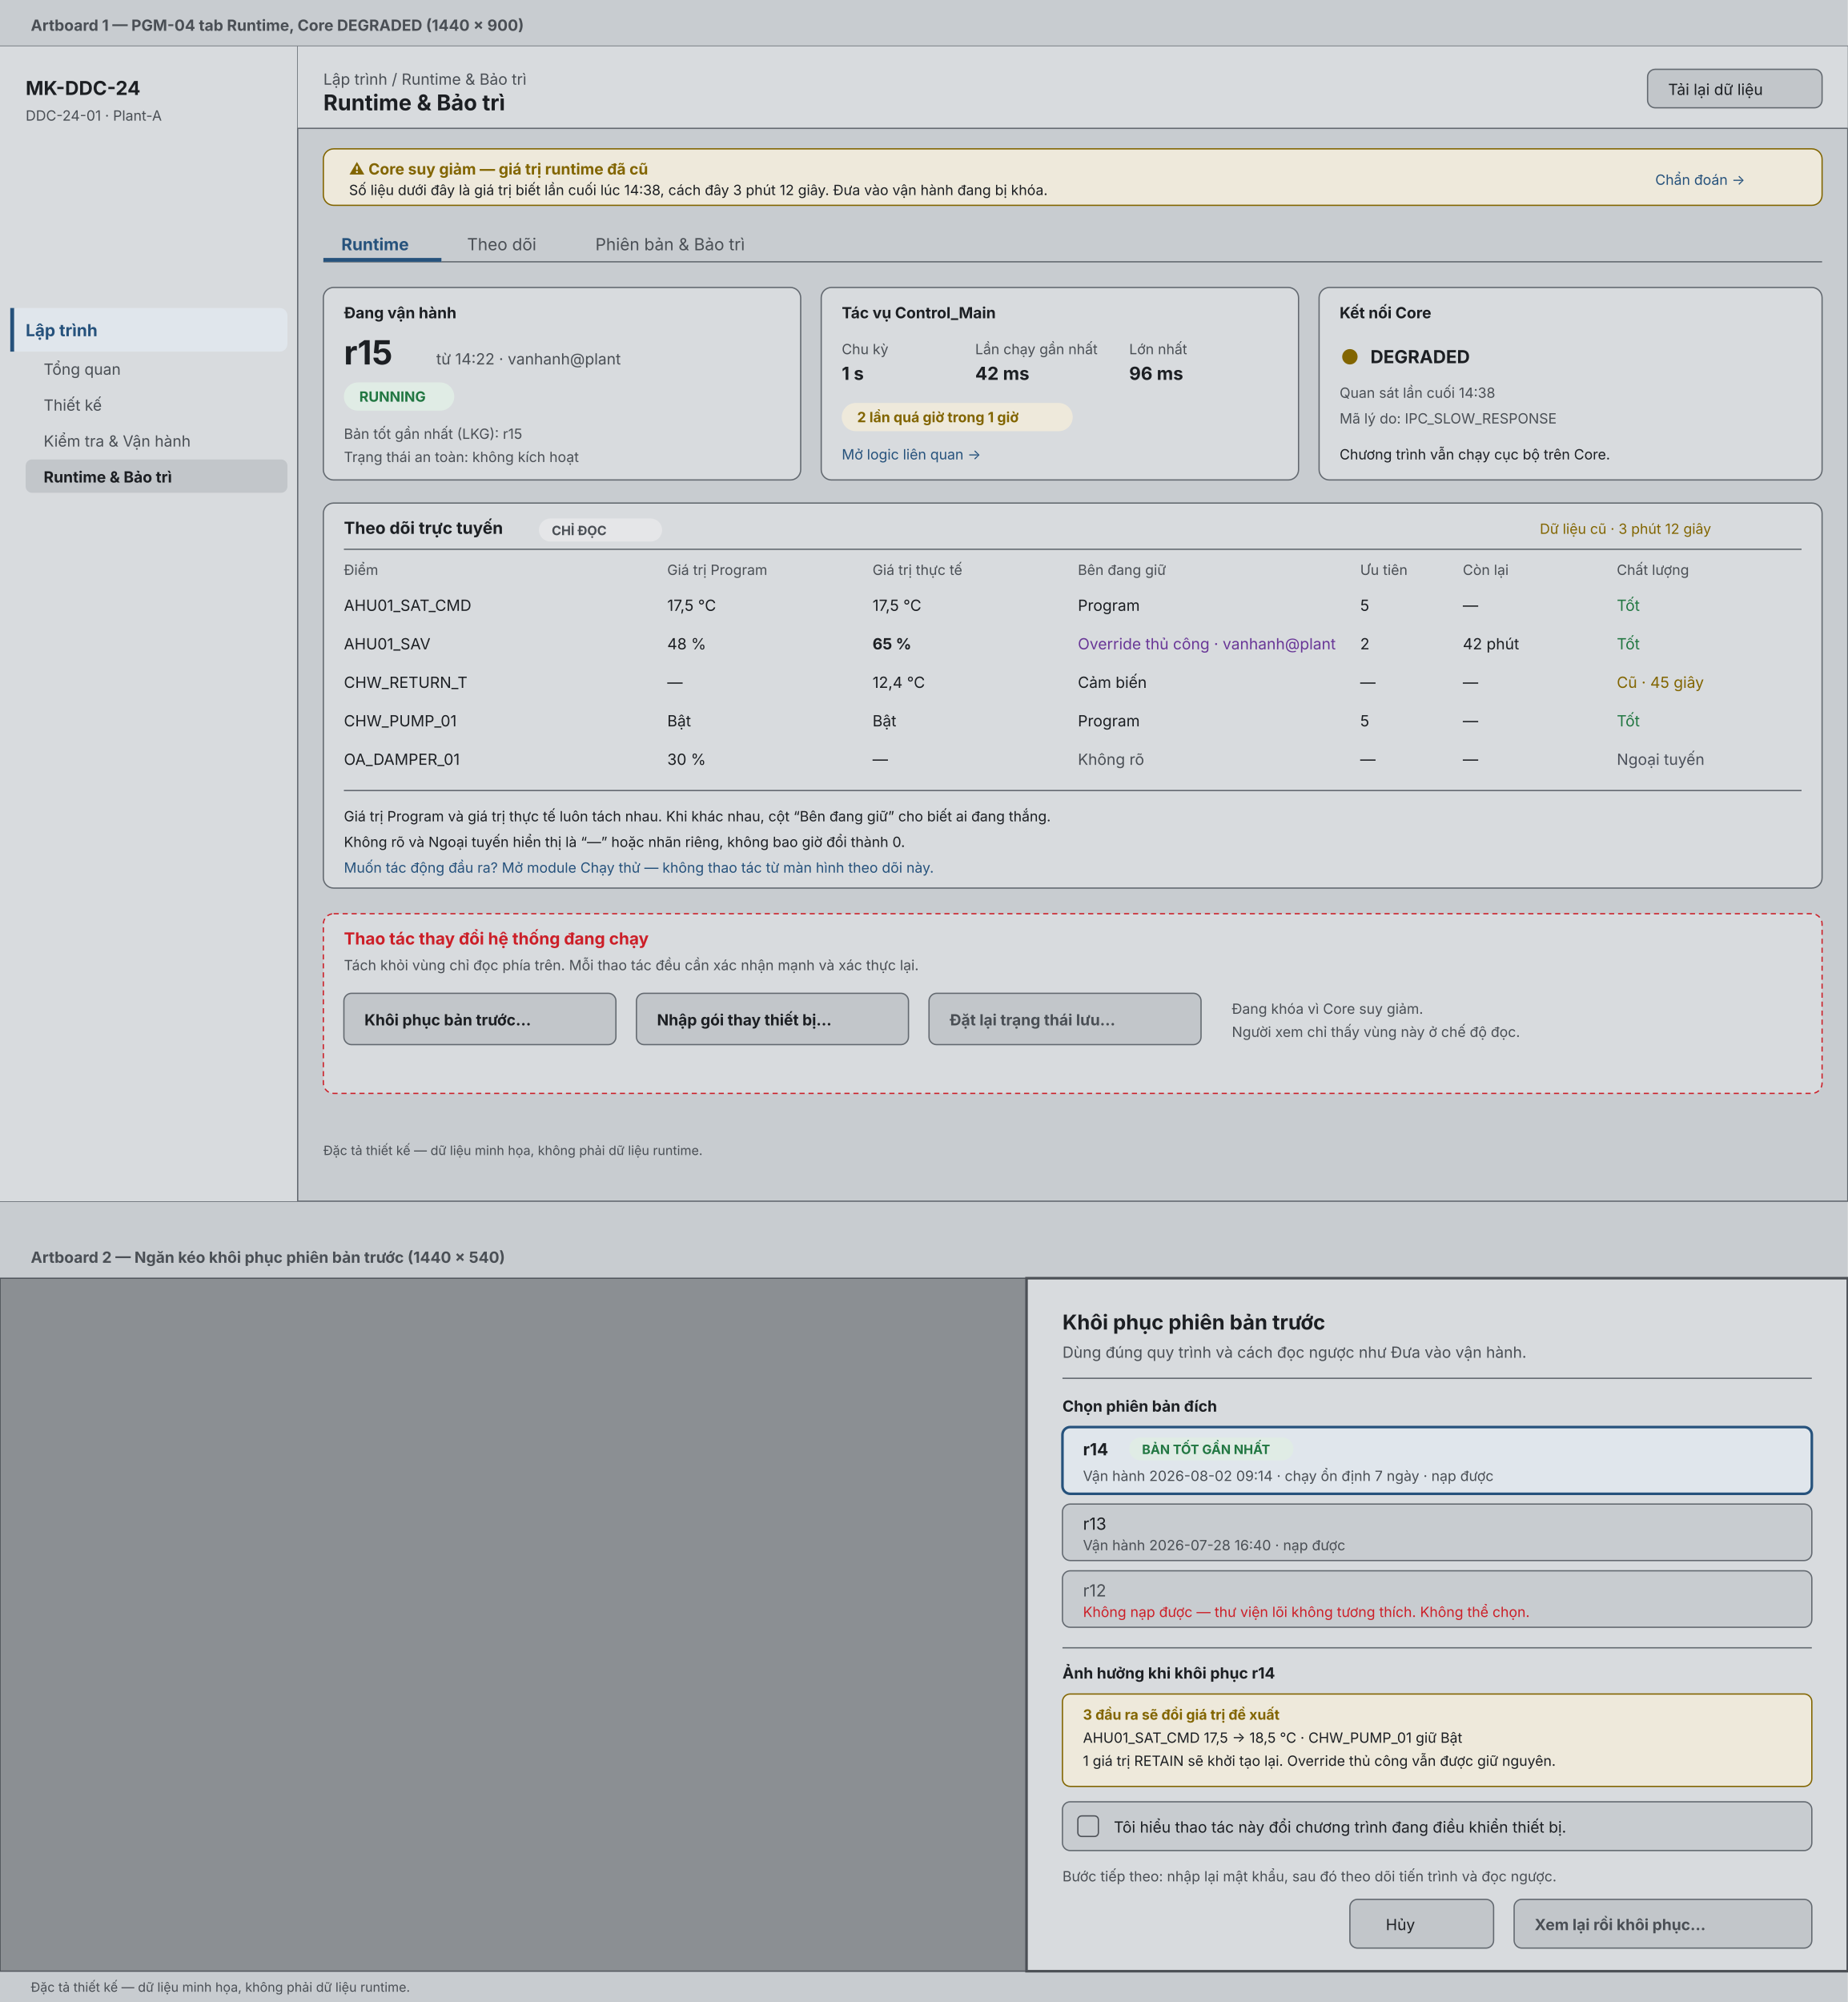
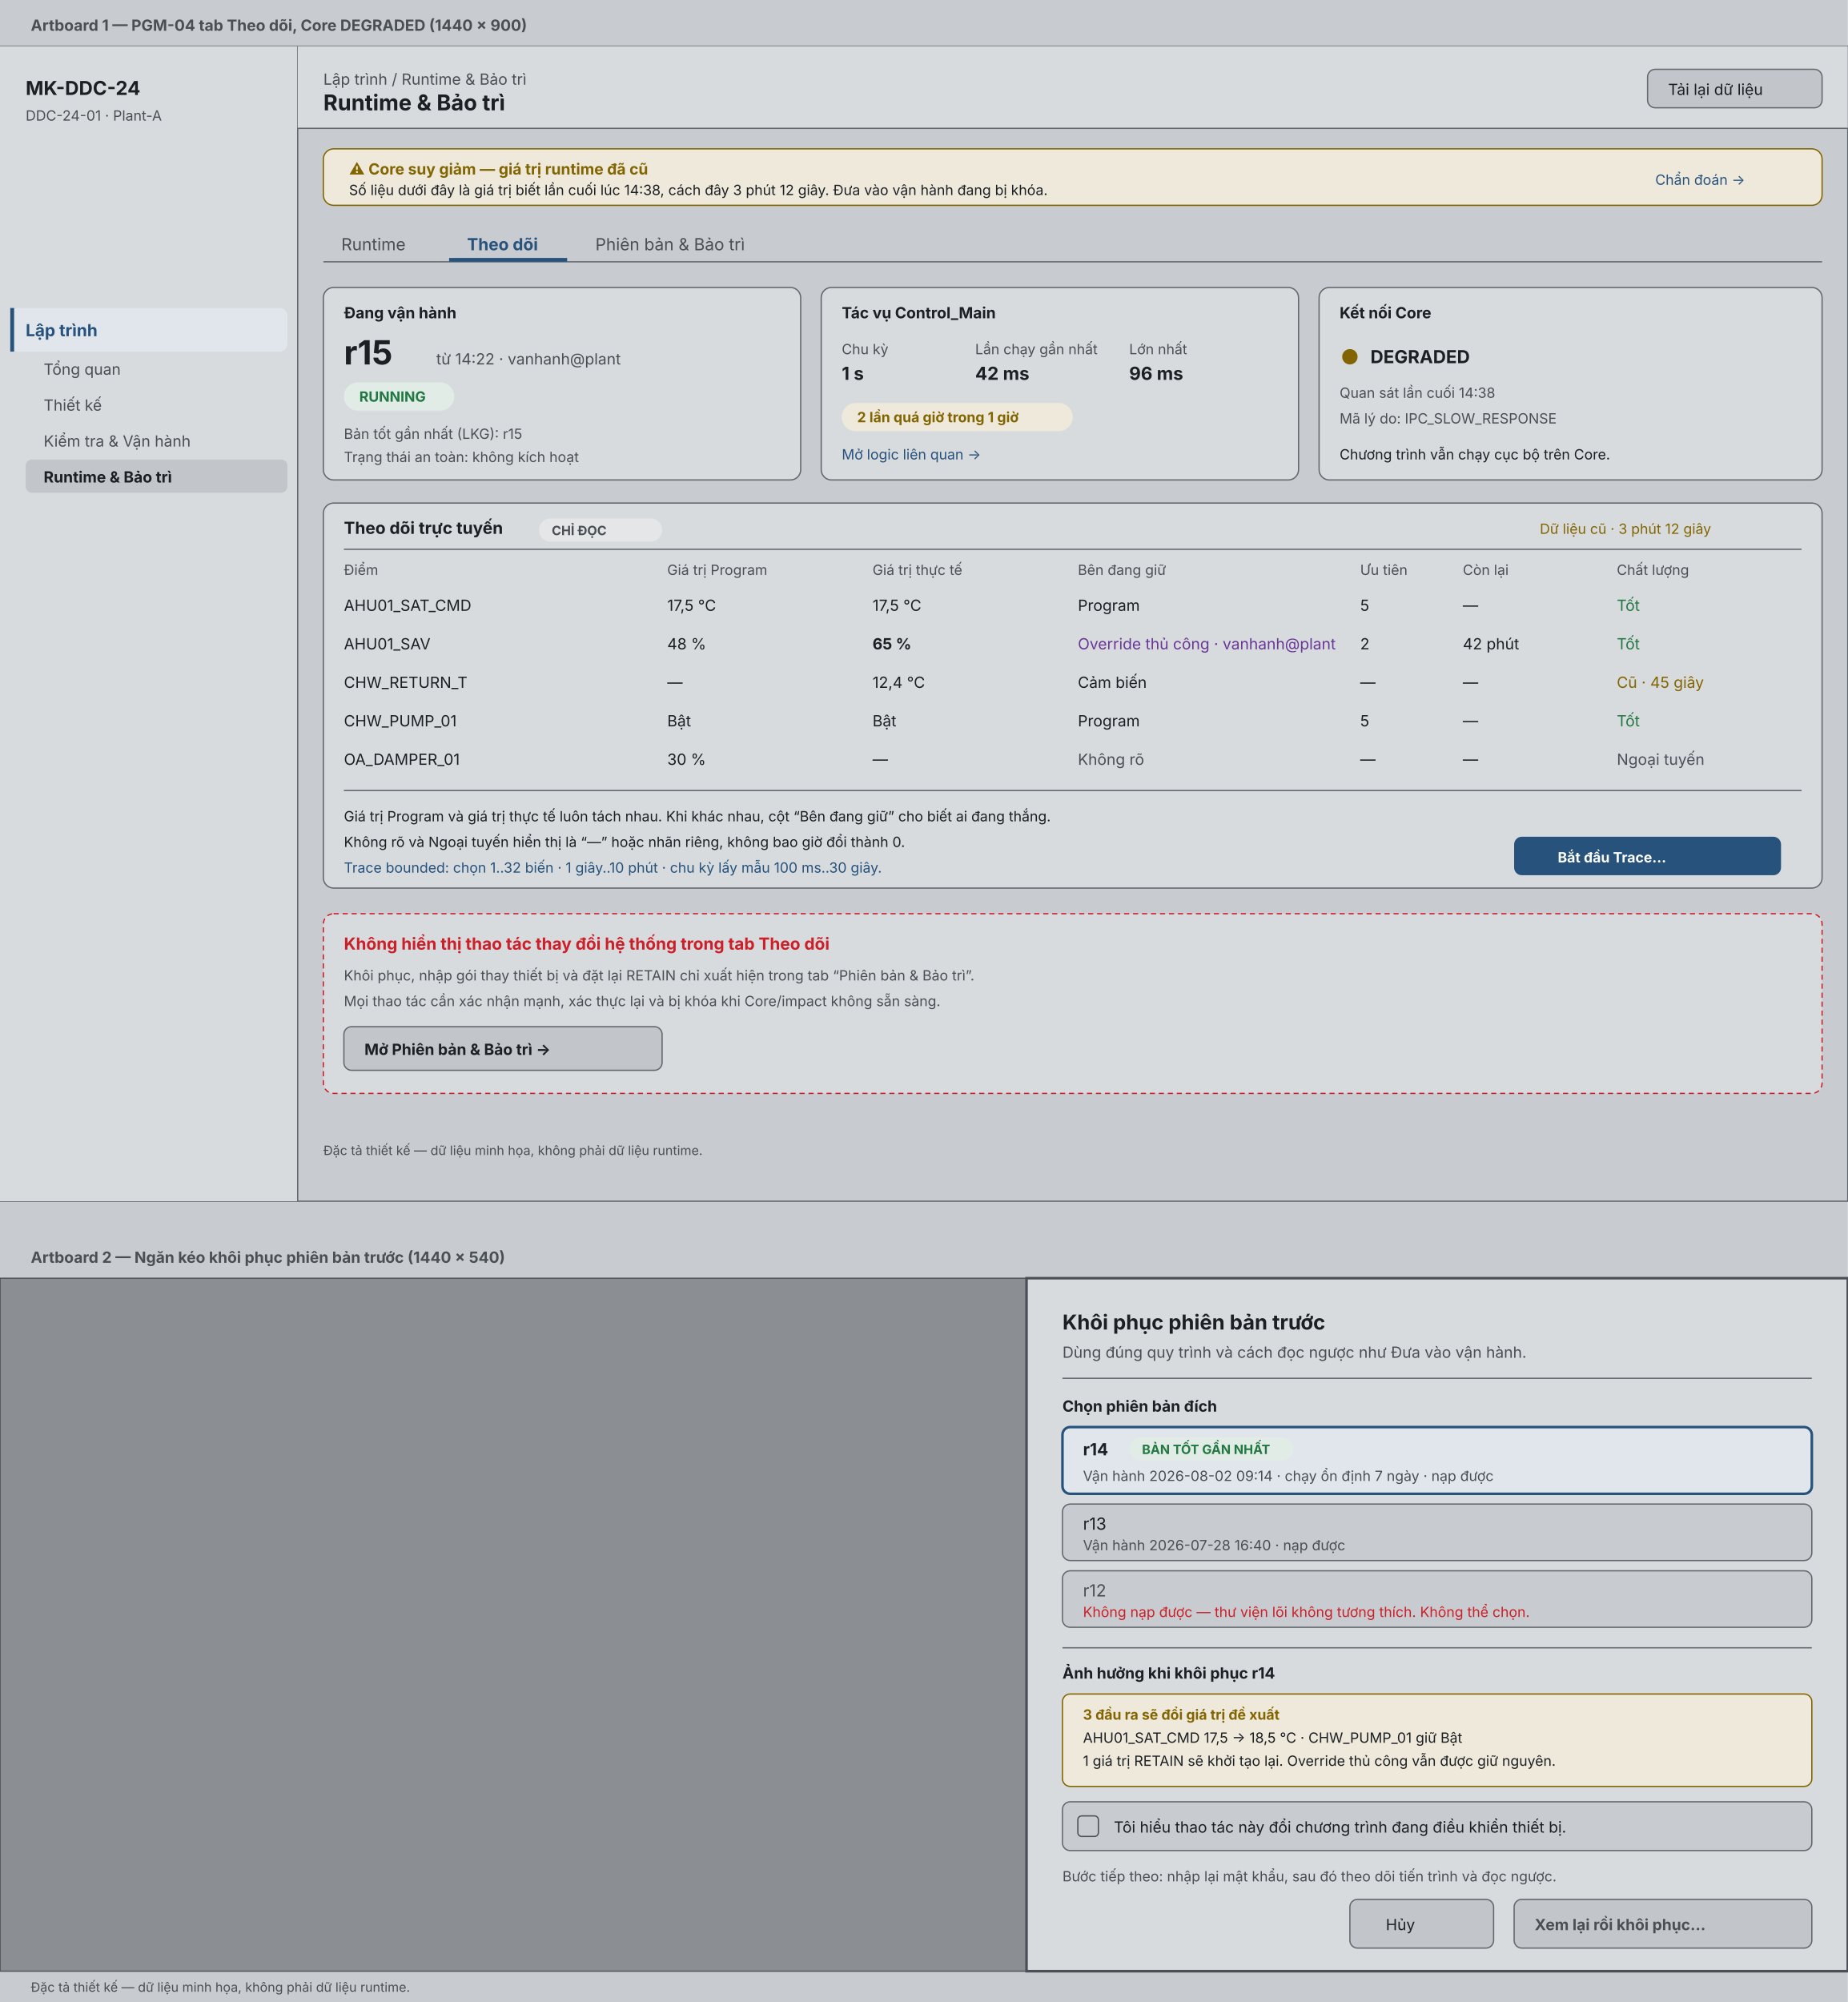
<svg xmlns="http://www.w3.org/2000/svg" width="1440" height="1560" viewBox="0 0 1440 1560" font-family="Inter, Segoe UI, Roboto, Helvetica, Arial, 'DejaVu Sans', sans-serif">
  <rect width="1440" height="1560" fill="#C8CCD0" />
-   <text x="24" y="24" font-size="12" font-weight="700" fill="#4A4F55">Artboard 1 — PGM-04 tab Runtime, Core DEGRADED (1440 × 900)</text>
+   <text x="24" y="24" font-size="12" font-weight="700" fill="#4A4F55">Artboard 1 — PGM-04 tab Theo dõi, Core DEGRADED (1440 × 900)</text>
  <g transform="translate(0,36)">
    <rect x="0" y="0" width="1440" height="900" fill="#C8CCD0" stroke="#636970" />
    <rect x="0" y="0" width="232" height="900" fill="#D8DBDE" />
    <line x1="232" y1="0" x2="232" y2="900" stroke="#636970" />
    <text x="20" y="38" font-size="15" font-weight="700" fill="#1C1F23">MK-DDC-24</text>
    <text x="20" y="58" font-size="11" fill="#4A4F55">DDC-24-01 · Plant-A</text>
    <rect x="8" y="204" width="216" height="34" rx="6" fill="#E0E6EC" />
    <rect x="8" y="204" width="3" height="34" fill="#26527C" />
    <text x="20" y="226" font-size="13" font-weight="700" fill="#26527C">Lập trình</text>
    <g font-size="12" fill="#4A4F55">
      <text x="34" y="256">Tổng quan</text>
      <text x="34" y="284">Thiết kế</text>
      <text x="34" y="312">Kiểm tra &amp; Vận hành</text>
    </g>
    <rect x="20" y="322" width="204" height="26" rx="5" fill="#C2C6CA" />
    <text x="34" y="340" font-size="12" font-weight="700" fill="#1C1F23">Runtime &amp; Bảo trì</text>
    <rect x="232" y="0" width="1208" height="64" fill="#D8DBDE" />
    <line x1="232" y1="64" x2="1440" y2="64" stroke="#636970" />
    <text x="252" y="30" font-size="12" fill="#4A4F55">Lập trình / Runtime &amp; Bảo trì</text>
    <text x="252" y="50" font-size="17" font-weight="700" fill="#1C1F23">Runtime &amp; Bảo trì</text>
    <rect x="1284" y="18" width="136" height="30" rx="6" fill="#C2C6CA" stroke="#636970" />
    <text x="1300" y="38" font-size="12" fill="#1C1F23">Tải lại dữ liệu</text>
    <rect x="252" y="80" width="1168" height="44" rx="8" fill="#EEE9DB" stroke="#826500" />
    <text x="272" y="100" font-size="12" font-weight="700" fill="#826500">⚠ Core suy giảm — giá trị runtime đã cũ</text>
    <text x="272" y="116" font-size="11" fill="#1C1F23">Số liệu dưới đây là giá trị biết lần cuối lúc 14:38, cách đây 3 phút 12 giây. Đưa vào vận hành đang bị khóa.</text>
    <text x="1290" y="108" font-size="11" fill="#26527C">Chẩn đoán →</text>
    <line x1="252" y1="168" x2="1420" y2="168" stroke="#636970" />
-     <rect x="252" y="140" width="92" height="28" fill="#C8CCD0" />
-     <text x="266" y="159" font-size="13" font-weight="700" fill="#26527C">Runtime</text>
-     <rect x="252" y="165" width="92" height="3" fill="#26527C" />
-     <text x="364" y="159" font-size="13" fill="#4A4F55">Theo dõi</text>
+     <text x="266" y="159" font-size="13" fill="#4A4F55">Runtime</text>
+     <rect x="350" y="140" width="92" height="28" fill="#C8CCD0" />
+     <text x="364" y="159" font-size="13" font-weight="700" fill="#26527C">Theo dõi</text>
+     <rect x="350" y="165" width="92" height="3" fill="#26527C" />
    <text x="464" y="159" font-size="13" fill="#4A4F55">Phiên bản &amp; Bảo trì</text>
    <rect x="252" y="188" width="372" height="150" rx="8" fill="#D8DBDE" stroke="#636970" />
    <text x="268" y="212" font-size="12" font-weight="700" fill="#1C1F23">Đang vận hành</text>
    <text x="268" y="248" font-size="26" font-weight="700" fill="#1C1F23">r15</text>
    <text x="340" y="248" font-size="12" fill="#4A4F55">từ 14:22 · vanhanh@plant</text>
    <rect x="268" y="262" width="86" height="22" rx="11" fill="#E0ECE5" />
    <text x="280" y="277" font-size="11" font-weight="700" fill="#227742">RUNNING</text>
    <text x="268" y="306" font-size="11" fill="#4A4F55">Bản tốt gần nhất (LKG): r15</text>
    <text x="268" y="324" font-size="11" fill="#4A4F55">Trạng thái an toàn: không kích hoạt</text>
    <rect x="640" y="188" width="372" height="150" rx="8" fill="#D8DBDE" stroke="#636970" />
    <text x="656" y="212" font-size="12" font-weight="700" fill="#1C1F23">Tác vụ Control_Main</text>
    <text x="656" y="240" font-size="11" fill="#4A4F55">Chu kỳ</text>
    <text x="656" y="260" font-size="14" font-weight="700" fill="#1C1F23">1 s</text>
    <text x="760" y="240" font-size="11" fill="#4A4F55">Lần chạy gần nhất</text>
    <text x="760" y="260" font-size="14" font-weight="700" fill="#1C1F23">42 ms</text>
    <text x="880" y="240" font-size="11" fill="#4A4F55">Lớn nhất</text>
    <text x="880" y="260" font-size="14" font-weight="700" fill="#1C1F23">96 ms</text>
    <rect x="656" y="278" width="180" height="22" rx="11" fill="#EEE9DB" />
    <text x="668" y="293" font-size="11" font-weight="700" fill="#826500">2 lần quá giờ trong 1 giờ</text>
    <text x="656" y="322" font-size="11" fill="#26527C">Mở logic liên quan →</text>
    <rect x="1028" y="188" width="392" height="150" rx="8" fill="#D8DBDE" stroke="#636970" />
    <text x="1044" y="212" font-size="12" font-weight="700" fill="#1C1F23">Kết nối Core</text>
    <circle cx="1052" cy="242" r="6" fill="#826500" />
    <text x="1068" y="247" font-size="14" font-weight="700" fill="#1C1F23">DEGRADED</text>
    <text x="1044" y="274" font-size="11" fill="#4A4F55">Quan sát lần cuối 14:38</text>
    <text x="1044" y="294" font-size="11" fill="#4A4F55">Mã lý do: IPC_SLOW_RESPONSE</text>
    <text x="1044" y="322" font-size="11" fill="#1C1F23">Chương trình vẫn chạy cục bộ trên Core.</text>
    <rect x="252" y="356" width="1168" height="300" rx="8" fill="#D8DBDE" stroke="#636970" />
    <text x="268" y="380" font-size="13" font-weight="700" fill="#1C1F23">Theo dõi trực tuyến</text>
    <rect x="420" y="368" width="96" height="18" rx="9" fill="#E5E6E8" />
    <text x="430" y="381" font-size="10" font-weight="700" fill="#4A4F55">CHỈ ĐỌC</text>
    <text x="1200" y="380" font-size="11" fill="#826500">Dữ liệu cũ · 3 phút 12 giây</text>
    <line x1="268" y1="392" x2="1404" y2="392" stroke="#636970" />
    <g font-size="11" fill="#4A4F55">
      <text x="268" y="412">Điểm</text>
      <text x="520" y="412">Giá trị Program</text>
      <text x="680" y="412">Giá trị thực tế</text>
      <text x="840" y="412">Bên đang giữ</text>
      <text x="1060" y="412">Ưu tiên</text>
      <text x="1140" y="412">Còn lại</text>
      <text x="1260" y="412">Chất lượng</text>
    </g>
    <g font-size="12" fill="#1C1F23">
      <text x="268" y="440">AHU01_SAT_CMD</text>
      <text x="520" y="440">17,5 °C</text>
      <text x="680" y="440">17,5 °C</text>
      <text x="840" y="440">Program</text>
      <text x="1060" y="440">5</text>
      <text x="1140" y="440">—</text>
      <text x="1260" y="440" fill="#227742">Tốt</text>
    </g>
    <g font-size="12" fill="#1C1F23">
      <text x="268" y="470">AHU01_SAV</text>
      <text x="520" y="470">48 %</text>
      <text x="680" y="470" font-weight="700">65 %</text>
      <text x="840" y="470" fill="#693797">Override thủ công · vanhanh@plant</text>
      <text x="1060" y="470">2</text>
      <text x="1140" y="470">42 phút</text>
      <text x="1260" y="470" fill="#227742">Tốt</text>
    </g>
    <g font-size="12" fill="#1C1F23">
      <text x="268" y="500">CHW_RETURN_T</text>
      <text x="520" y="500">—</text>
      <text x="680" y="500">12,4 °C</text>
      <text x="840" y="500">Cảm biến</text>
      <text x="1060" y="500">—</text>
      <text x="1140" y="500">—</text>
      <text x="1260" y="500" fill="#826500">Cũ · 45 giây</text>
    </g>
    <g font-size="12" fill="#1C1F23">
      <text x="268" y="530">CHW_PUMP_01</text>
      <text x="520" y="530">Bật</text>
      <text x="680" y="530">Bật</text>
      <text x="840" y="530">Program</text>
      <text x="1060" y="530">5</text>
      <text x="1140" y="530">—</text>
      <text x="1260" y="530" fill="#227742">Tốt</text>
    </g>
    <g font-size="12" fill="#1C1F23">
      <text x="268" y="560">OA_DAMPER_01</text>
      <text x="520" y="560">30 %</text>
      <text x="680" y="560">—</text>
      <text x="840" y="560" fill="#4A4F55">Không rõ</text>
      <text x="1060" y="560">—</text>
      <text x="1140" y="560">—</text>
      <text x="1260" y="560" fill="#4B505A">Ngoại tuyến</text>
    </g>
    <line x1="268" y1="580" x2="1404" y2="580" stroke="#636970" />
    <text x="268" y="604" font-size="11" fill="#1C1F23">Giá trị Program và giá trị thực tế luôn tách nhau. Khi khác nhau, cột “Bên đang giữ” cho biết ai đang thắng.</text>
    <text x="268" y="624" font-size="11" fill="#1C1F23">Không rõ và Ngoại tuyến hiển thị là “—” hoặc nhãn riêng, không bao giờ đổi thành 0.</text>
-     <text x="268" y="644" font-size="11" fill="#26527C">Muốn tác động đầu ra? Mở module Chạy thử — không thao tác từ màn hình theo dõi này.</text>
+     <text x="268" y="644" font-size="11" fill="#26527C">Trace bounded: chọn 1..32 biến · 1 giây..10 phút · chu kỳ lấy mẫu 100 ms..30 giây.</text>
+     <rect x="1180" y="616" width="208" height="30" rx="6" fill="#26527C" />
+     <text x="1214" y="636" font-size="11" font-weight="700" fill="#FFFFFF">Bắt đầu Trace…</text>
    <rect x="252" y="676" width="1168" height="140" rx="8" fill="#D8DBDE" stroke="#CC1F28" stroke-dasharray="4 3" />
-     <text x="268" y="700" font-size="13" font-weight="700" fill="#CC1F28">Thao tác thay đổi hệ thống đang chạy</text>
-     <text x="268" y="720" font-size="11" fill="#4A4F55">Tách khỏi vùng chỉ đọc phía trên. Mỗi thao tác đều cần xác nhận mạnh và xác thực lại.</text>
-     <rect x="268" y="738" width="212" height="40" rx="6" fill="#C2C6CA" stroke="#636970" />
-     <text x="284" y="763" font-size="12" font-weight="700" fill="#1C1F23">Khôi phục bản trước…</text>
-     <rect x="496" y="738" width="212" height="40" rx="6" fill="#C2C6CA" stroke="#636970" />
-     <text x="512" y="763" font-size="12" font-weight="700" fill="#1C1F23">Nhập gói thay thiết bị…</text>
-     <rect x="724" y="738" width="212" height="40" rx="6" fill="#C2C6CA" stroke="#636970" />
-     <text x="740" y="763" font-size="12" font-weight="700" fill="#4A4F55">Đặt lại trạng thái lưu…</text>
-     <text x="960" y="754" font-size="11" fill="#4A4F55">Đang khóa vì Core suy giảm.</text>
-     <text x="960" y="772" font-size="11" fill="#4A4F55">Người xem chỉ thấy vùng này ở chế độ đọc.</text>
+     <text x="268" y="704" font-size="13" font-weight="700" fill="#CC1F28">Không hiển thị thao tác thay đổi hệ thống trong tab Theo dõi</text>
+     <text x="268" y="728" font-size="11" fill="#4A4F55">Khôi phục, nhập gói thay thiết bị và đặt lại RETAIN chỉ xuất hiện trong tab “Phiên bản &amp; Bảo trì”.</text>
+     <text x="268" y="748" font-size="11" fill="#4A4F55">Mọi thao tác cần xác nhận mạnh, xác thực lại và bị khóa khi Core/impact không sẵn sàng.</text>
+     <rect x="268" y="764" width="248" height="34" rx="6" fill="#C2C6CA" stroke="#636970" />
+     <text x="284" y="786" font-size="12" font-weight="700" fill="#1C1F23">Mở Phiên bản &amp; Bảo trì →</text>
    <text x="252" y="864" font-size="10" fill="#4A4F55">Đặc tả thiết kế — dữ liệu minh họa, không phải dữ liệu runtime.</text>
  </g>
  <text x="24" y="984" font-size="12" font-weight="700" fill="#4A4F55">Artboard 2 — Ngăn kéo khôi phục phiên bản trước (1440 × 540)</text>
  <g transform="translate(0,996)">
    <rect x="0" y="0" width="1440" height="540" fill="#C8CCD0" stroke="#636970" />
    <rect x="0" y="0" width="1440" height="540" fill="#1C1F23" fill-opacity="0.35" />
    <rect x="800" y="0" width="640" height="540" fill="#D8DBDE" stroke="#4C5056" stroke-width="2" />
    <text x="828" y="40" font-size="16" font-weight="700" fill="#1C1F23">Khôi phục phiên bản trước</text>
    <text x="828" y="62" font-size="12" fill="#4A4F55">Dùng đúng quy trình và cách đọc ngược như Đưa vào vận hành.</text>
    <line x1="828" y1="78" x2="1412" y2="78" stroke="#636970" />
    <text x="828" y="104" font-size="12" font-weight="700" fill="#1C1F23">Chọn phiên bản đích</text>
    <rect x="828" y="116" width="584" height="52" rx="6" fill="#E0E6EC" stroke="#26527C" stroke-width="2" />
    <text x="844" y="138" font-size="13" font-weight="700" fill="#1C1F23">r14</text>
    <rect x="880" y="124" width="128" height="18" rx="9" fill="#E0ECE5" />
    <text x="890" y="137" font-size="10" font-weight="700" fill="#227742">BẢN TỐT GẦN NHẤT</text>
    <text x="844" y="158" font-size="11" fill="#4A4F55">Vận hành 2026-08-02 09:14 · chạy ổn định 7 ngày · nạp được</text>
    <rect x="828" y="176" width="584" height="44" rx="6" fill="#C8CCD0" stroke="#636970" />
    <text x="844" y="196" font-size="13" fill="#1C1F23">r13</text>
    <text x="844" y="212" font-size="11" fill="#4A4F55">Vận hành 2026-07-28 16:40 · nạp được</text>
    <rect x="828" y="228" width="584" height="44" rx="6" fill="#C8CCD0" stroke="#636970" />
    <text x="844" y="248" font-size="13" fill="#4A4F55">r12</text>
    <text x="844" y="264" font-size="11" fill="#CC1F28">Không nạp được — thư viện lõi không tương thích. Không thể chọn.</text>
    <line x1="828" y1="288" x2="1412" y2="288" stroke="#636970" />
    <text x="828" y="312" font-size="12" font-weight="700" fill="#1C1F23">Ảnh hưởng khi khôi phục r14</text>
    <rect x="828" y="324" width="584" height="72" rx="6" fill="#EEE9DB" stroke="#826500" />
    <text x="844" y="344" font-size="11" font-weight="700" fill="#826500">3 đầu ra sẽ đổi giá trị đề xuất</text>
    <text x="844" y="362" font-size="11" fill="#1C1F23">AHU01_SAT_CMD 17,5 → 18,5 °C · CHW_PUMP_01 giữ Bật</text>
    <text x="844" y="380" font-size="11" fill="#1C1F23">1 giá trị RETAIN sẽ khởi tạo lại. Override thủ công vẫn được giữ nguyên.</text>
    <rect x="828" y="408" width="584" height="38" rx="6" fill="#C8CCD0" stroke="#636970" />
    <rect x="840" y="419" width="16" height="16" rx="3" fill="#C8CCD0" stroke="#4C5056" />
    <text x="868" y="432" font-size="12" fill="#1C1F23">Tôi hiểu thao tác này đổi chương trình đang điều khiển thiết bị.</text>
    <text x="828" y="470" font-size="11" fill="#4A4F55">Bước tiếp theo: nhập lại mật khẩu, sau đó theo dõi tiến trình và đọc ngược.</text>
    <rect x="1052" y="484" width="112" height="38" rx="6" fill="#C2C6CA" stroke="#636970" />
    <text x="1080" y="508" font-size="12" fill="#1C1F23">Hủy</text>
    <rect x="1180" y="484" width="232" height="38" rx="6" fill="#C2C6CA" stroke="#636970" />
    <text x="1196" y="508" font-size="12" font-weight="700" fill="#4A4F55">Xem lại rồi khôi phục…</text>
  </g>
  <text x="24" y="1552" font-size="10" fill="#4A4F55">Đặc tả thiết kế — dữ liệu minh họa, không phải dữ liệu runtime.</text>
</svg>
